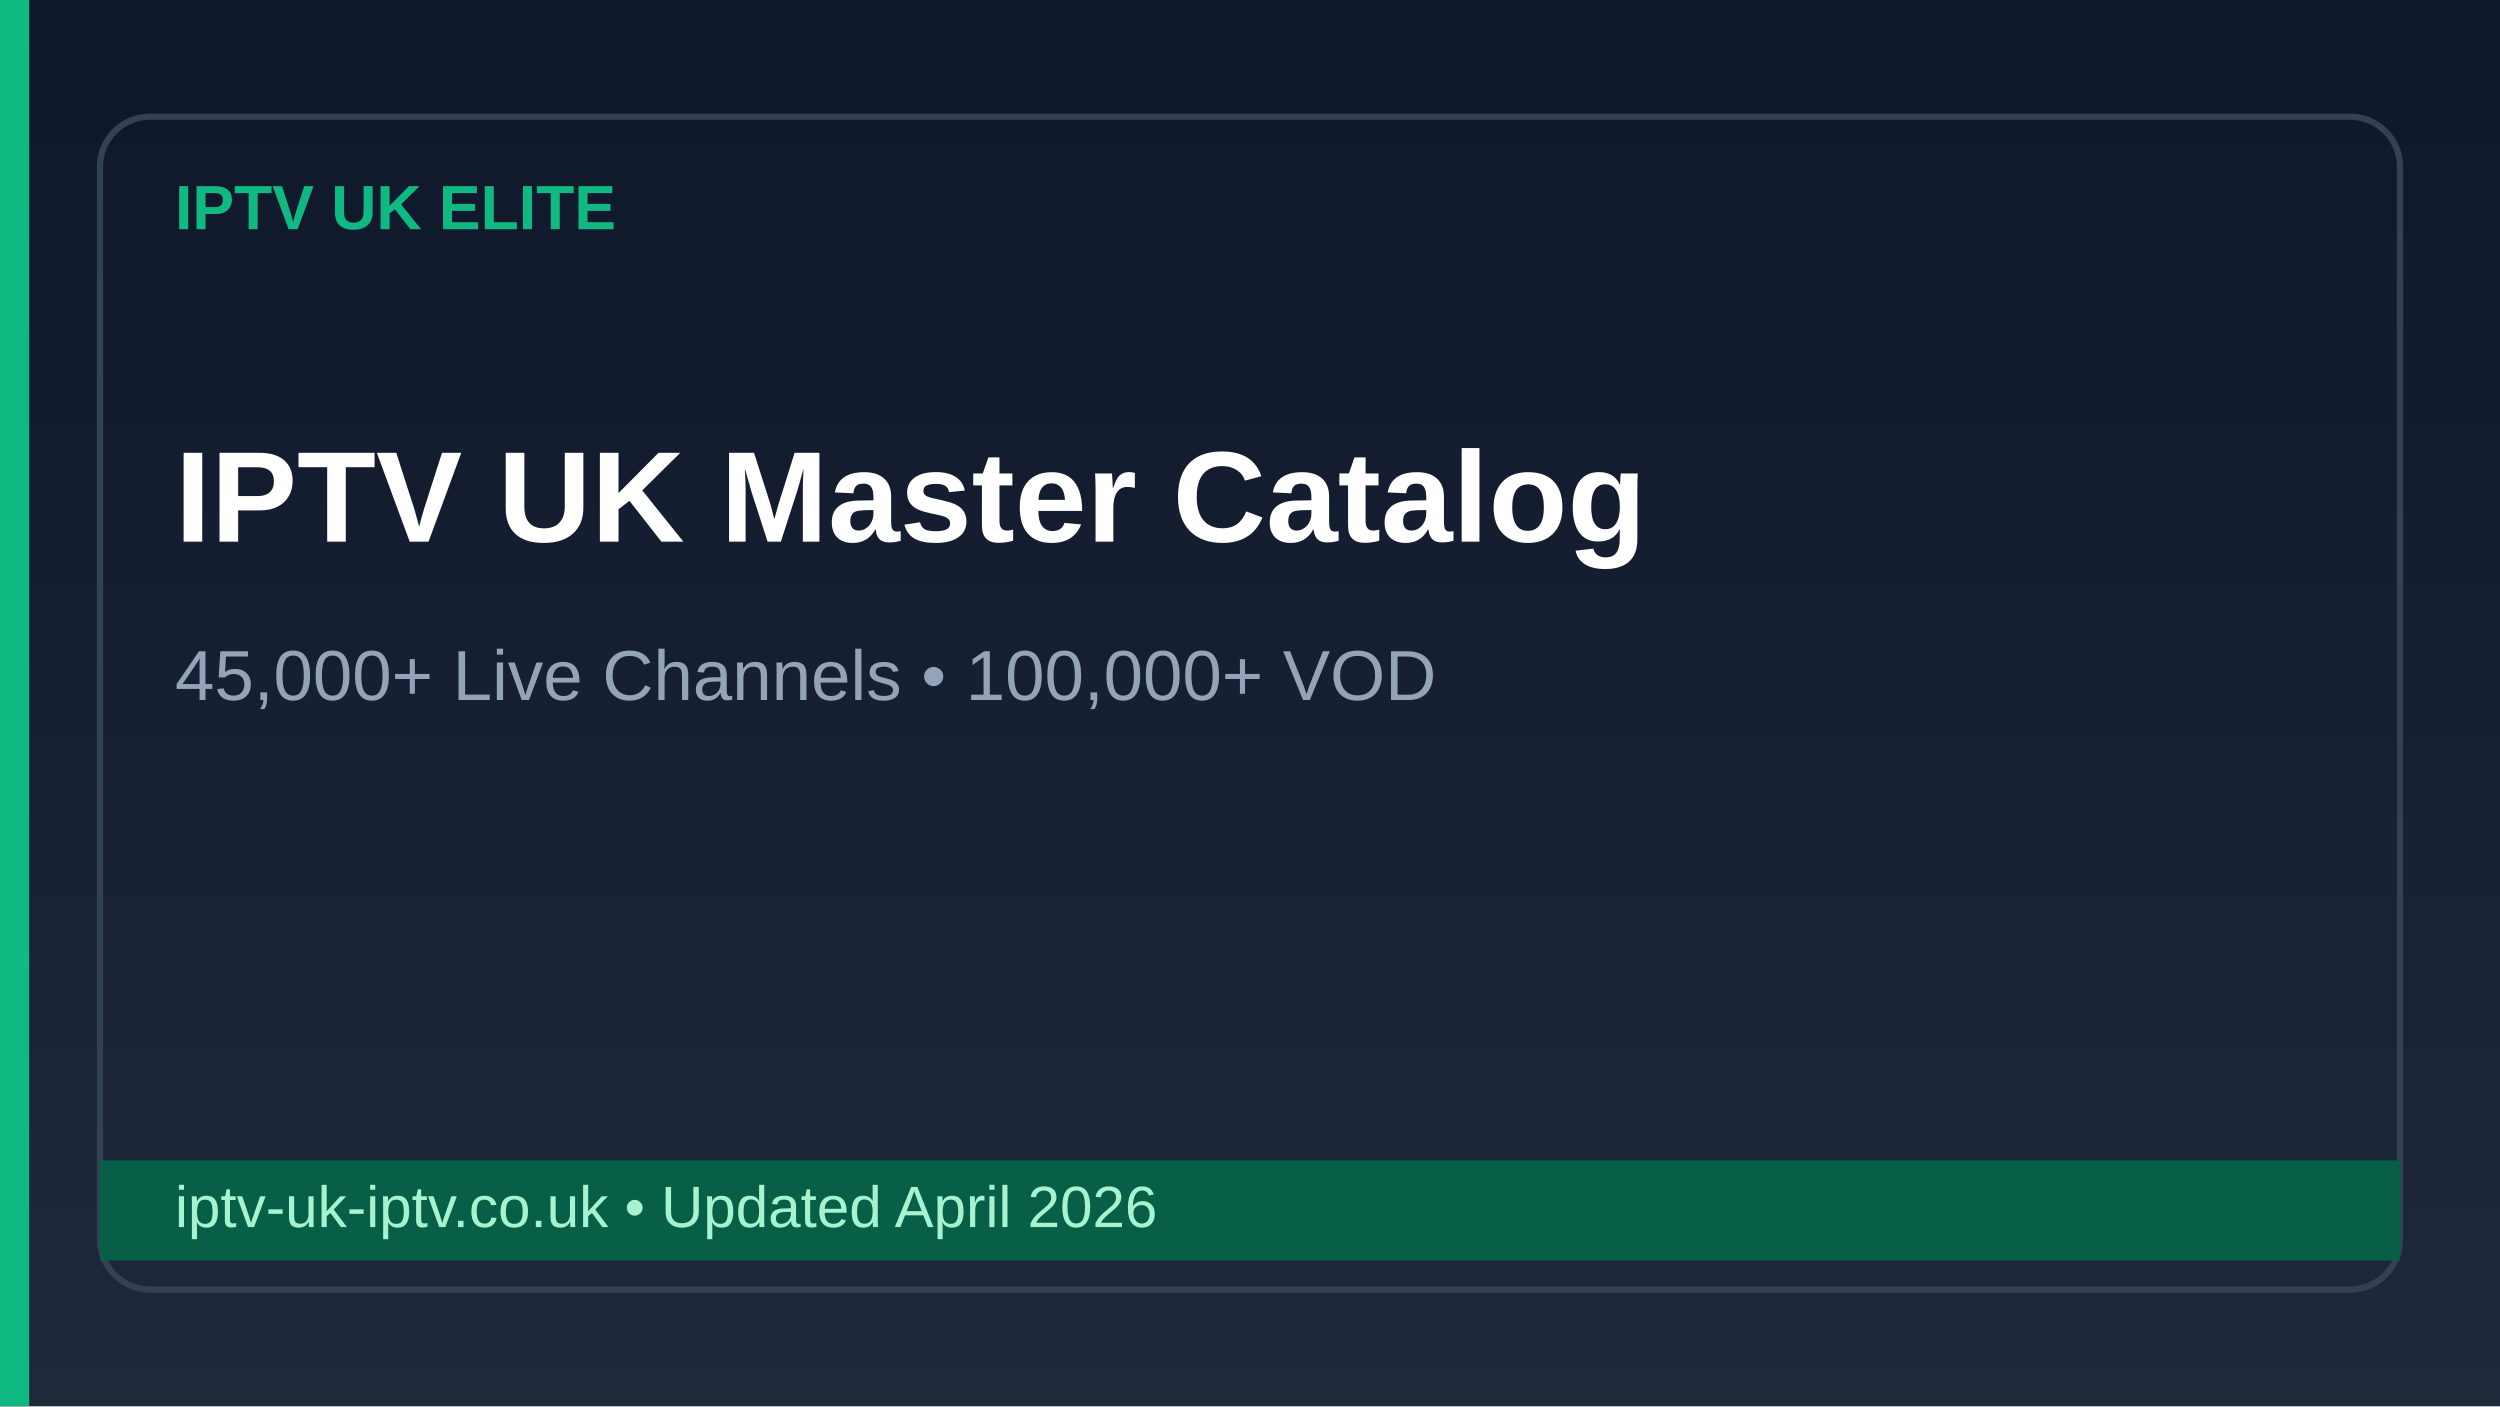
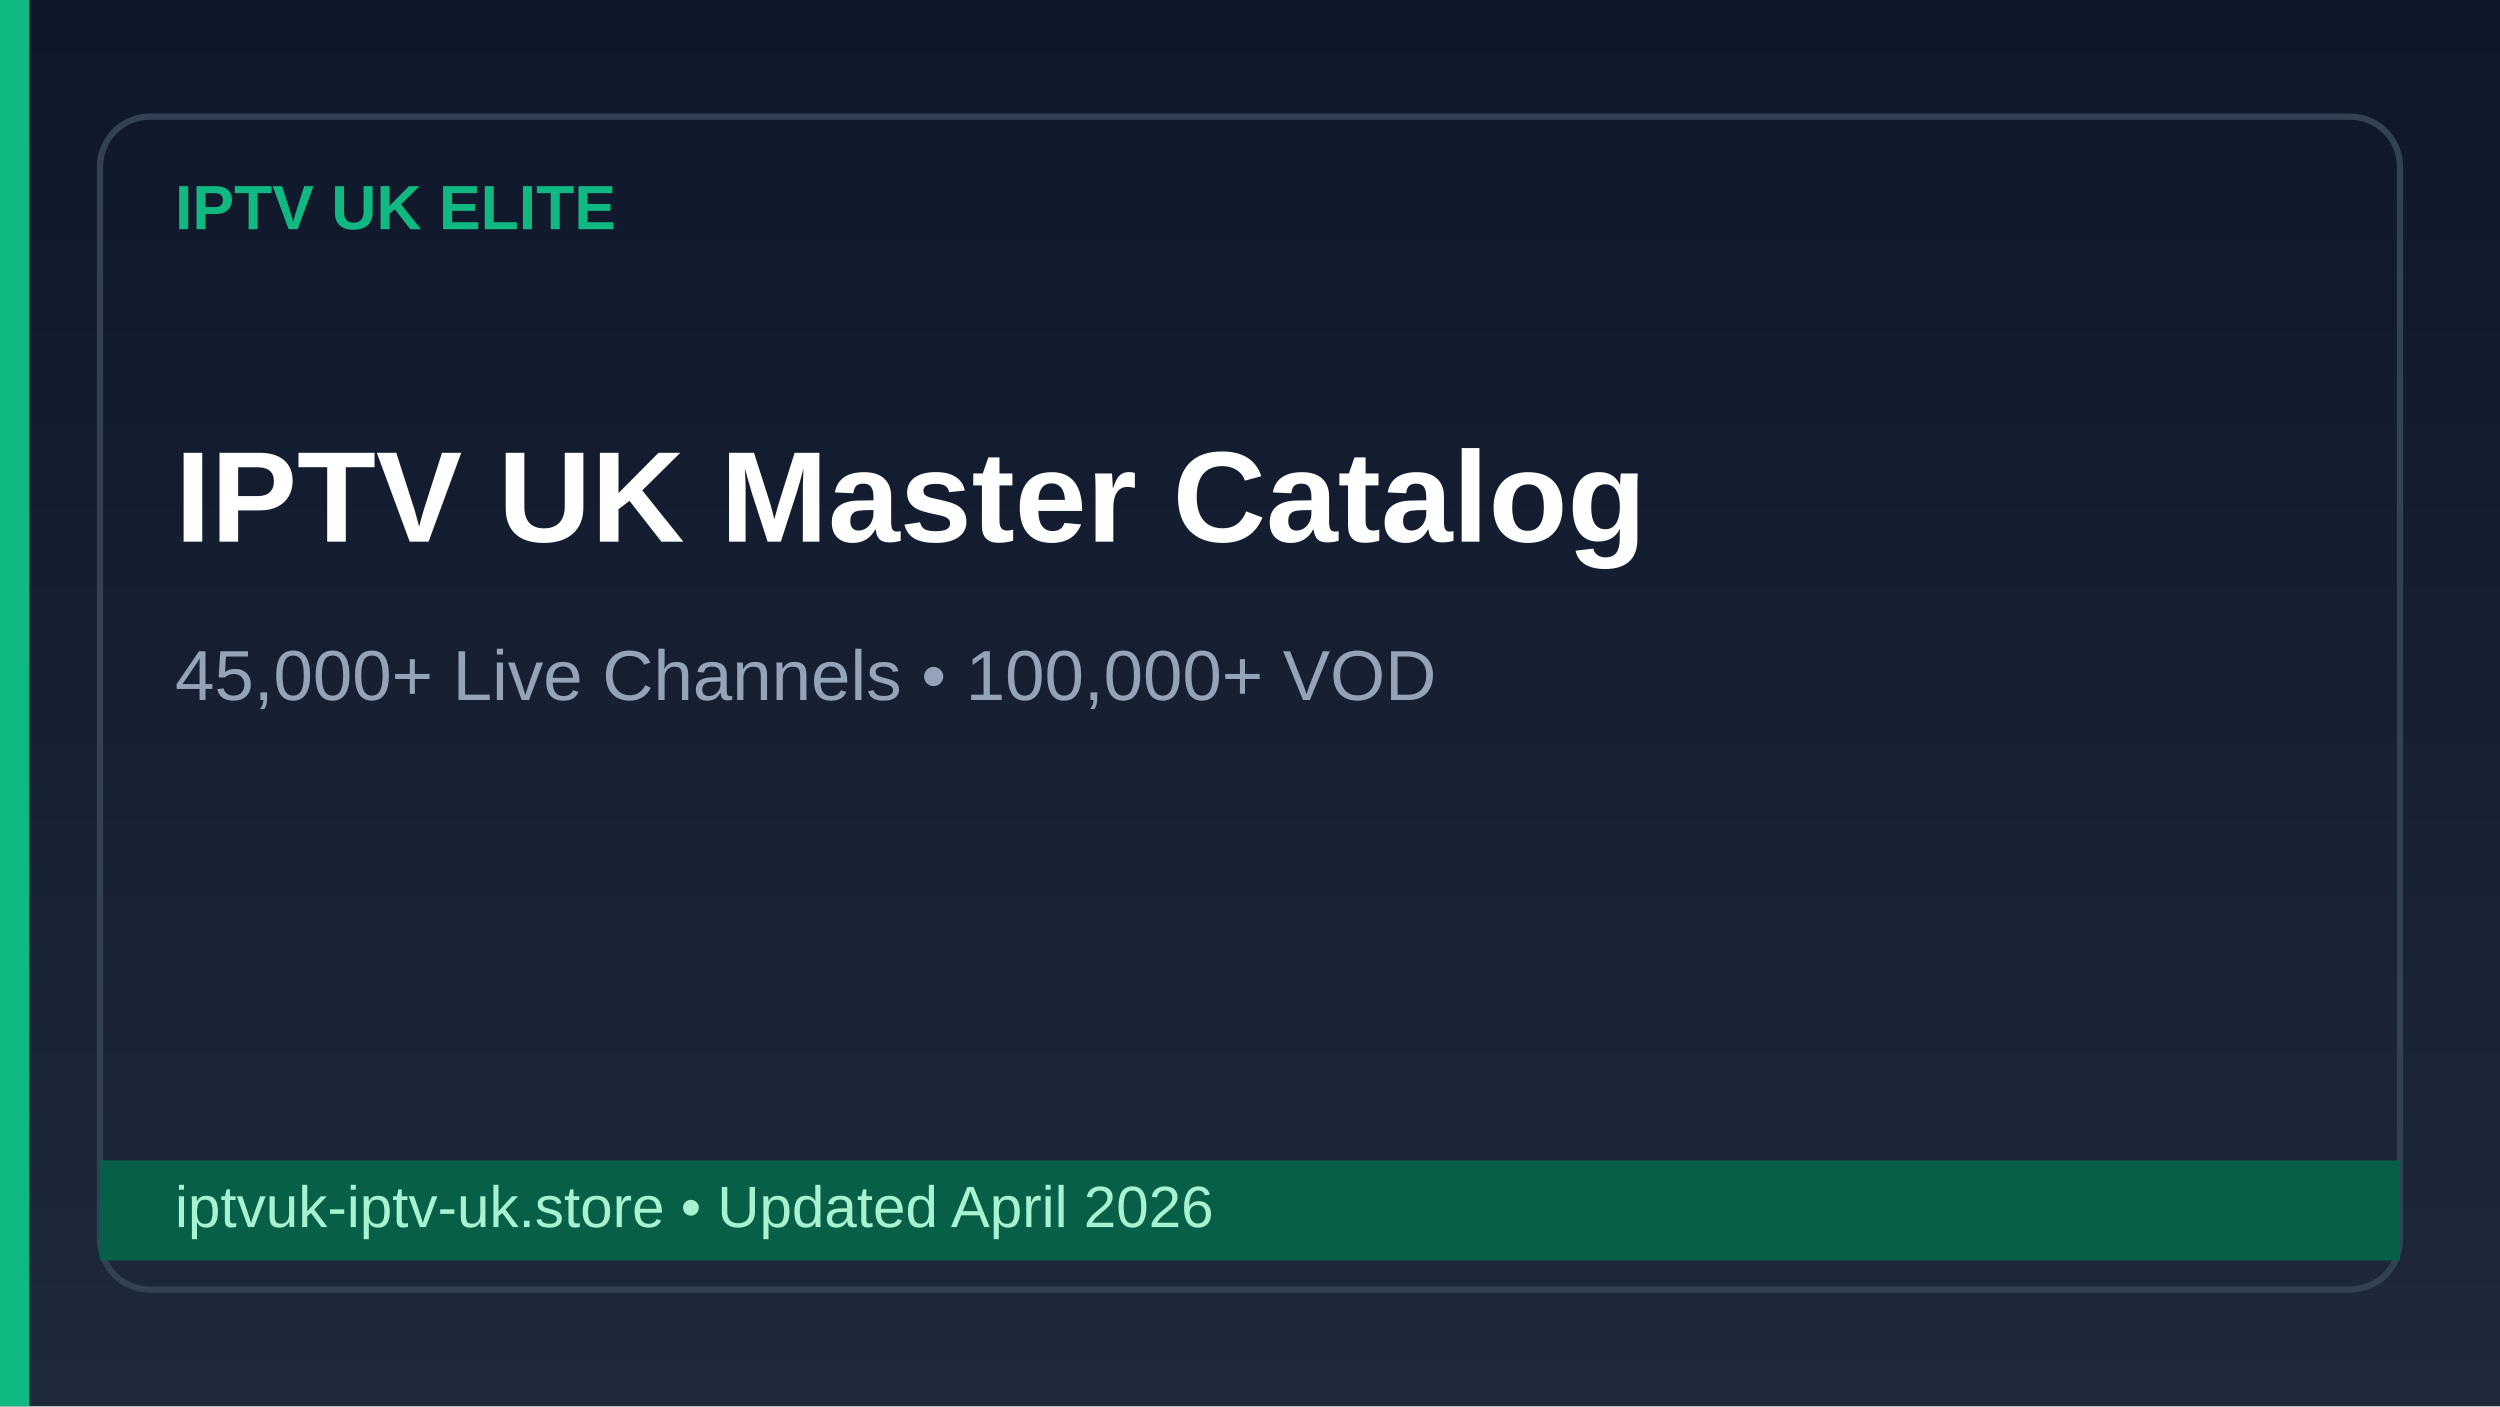
<svg xmlns="http://www.w3.org/2000/svg" width="1200" height="675" viewBox="0 0 1200 675">
  <defs>
    <linearGradient id="g" x1="0" y1="0" x2="0" y2="1">
      <stop offset="0%" stop-color="#0f172a" />
      <stop offset="100%" stop-color="#1e293b" />
    </linearGradient>
  </defs>
  <rect width="1200" height="675" fill="url(#g)" />
  <rect x="0" y="0" width="14" height="675" fill="#10b981" />
  <rect x="48" y="56" width="1104" height="563" rx="24" fill="none" stroke="#334155" stroke-width="3" />
  <text x="84" y="110" font-family="Arial,Helvetica,sans-serif" font-size="30" font-weight="700" fill="#10b981">IPTV UK ELITE</text>
  <text x="84" y="260" font-family="Arial,Helvetica,sans-serif" font-size="62" font-weight="800" fill="#ffffff">IPTV UK Master Catalog</text>
  <text x="84" y="336" font-family="Arial,Helvetica,sans-serif" font-size="34" fill="#94a3b8">45,000+ Live Channels • 100,000+ VOD</text>
  <rect x="48" y="557" width="1104" height="48" fill="#065f46" />
-   <text x="84" y="589" font-family="Arial,Helvetica,sans-serif" font-size="28" fill="#a7f3d0">iptv-uk-iptv.co.uk • Updated April 2026</text>
+   <text x="84" y="589" font-family="Arial,Helvetica,sans-serif" font-size="28" fill="#a7f3d0">iptvuk-iptv-uk.store • Updated April 2026</text>
</svg>
